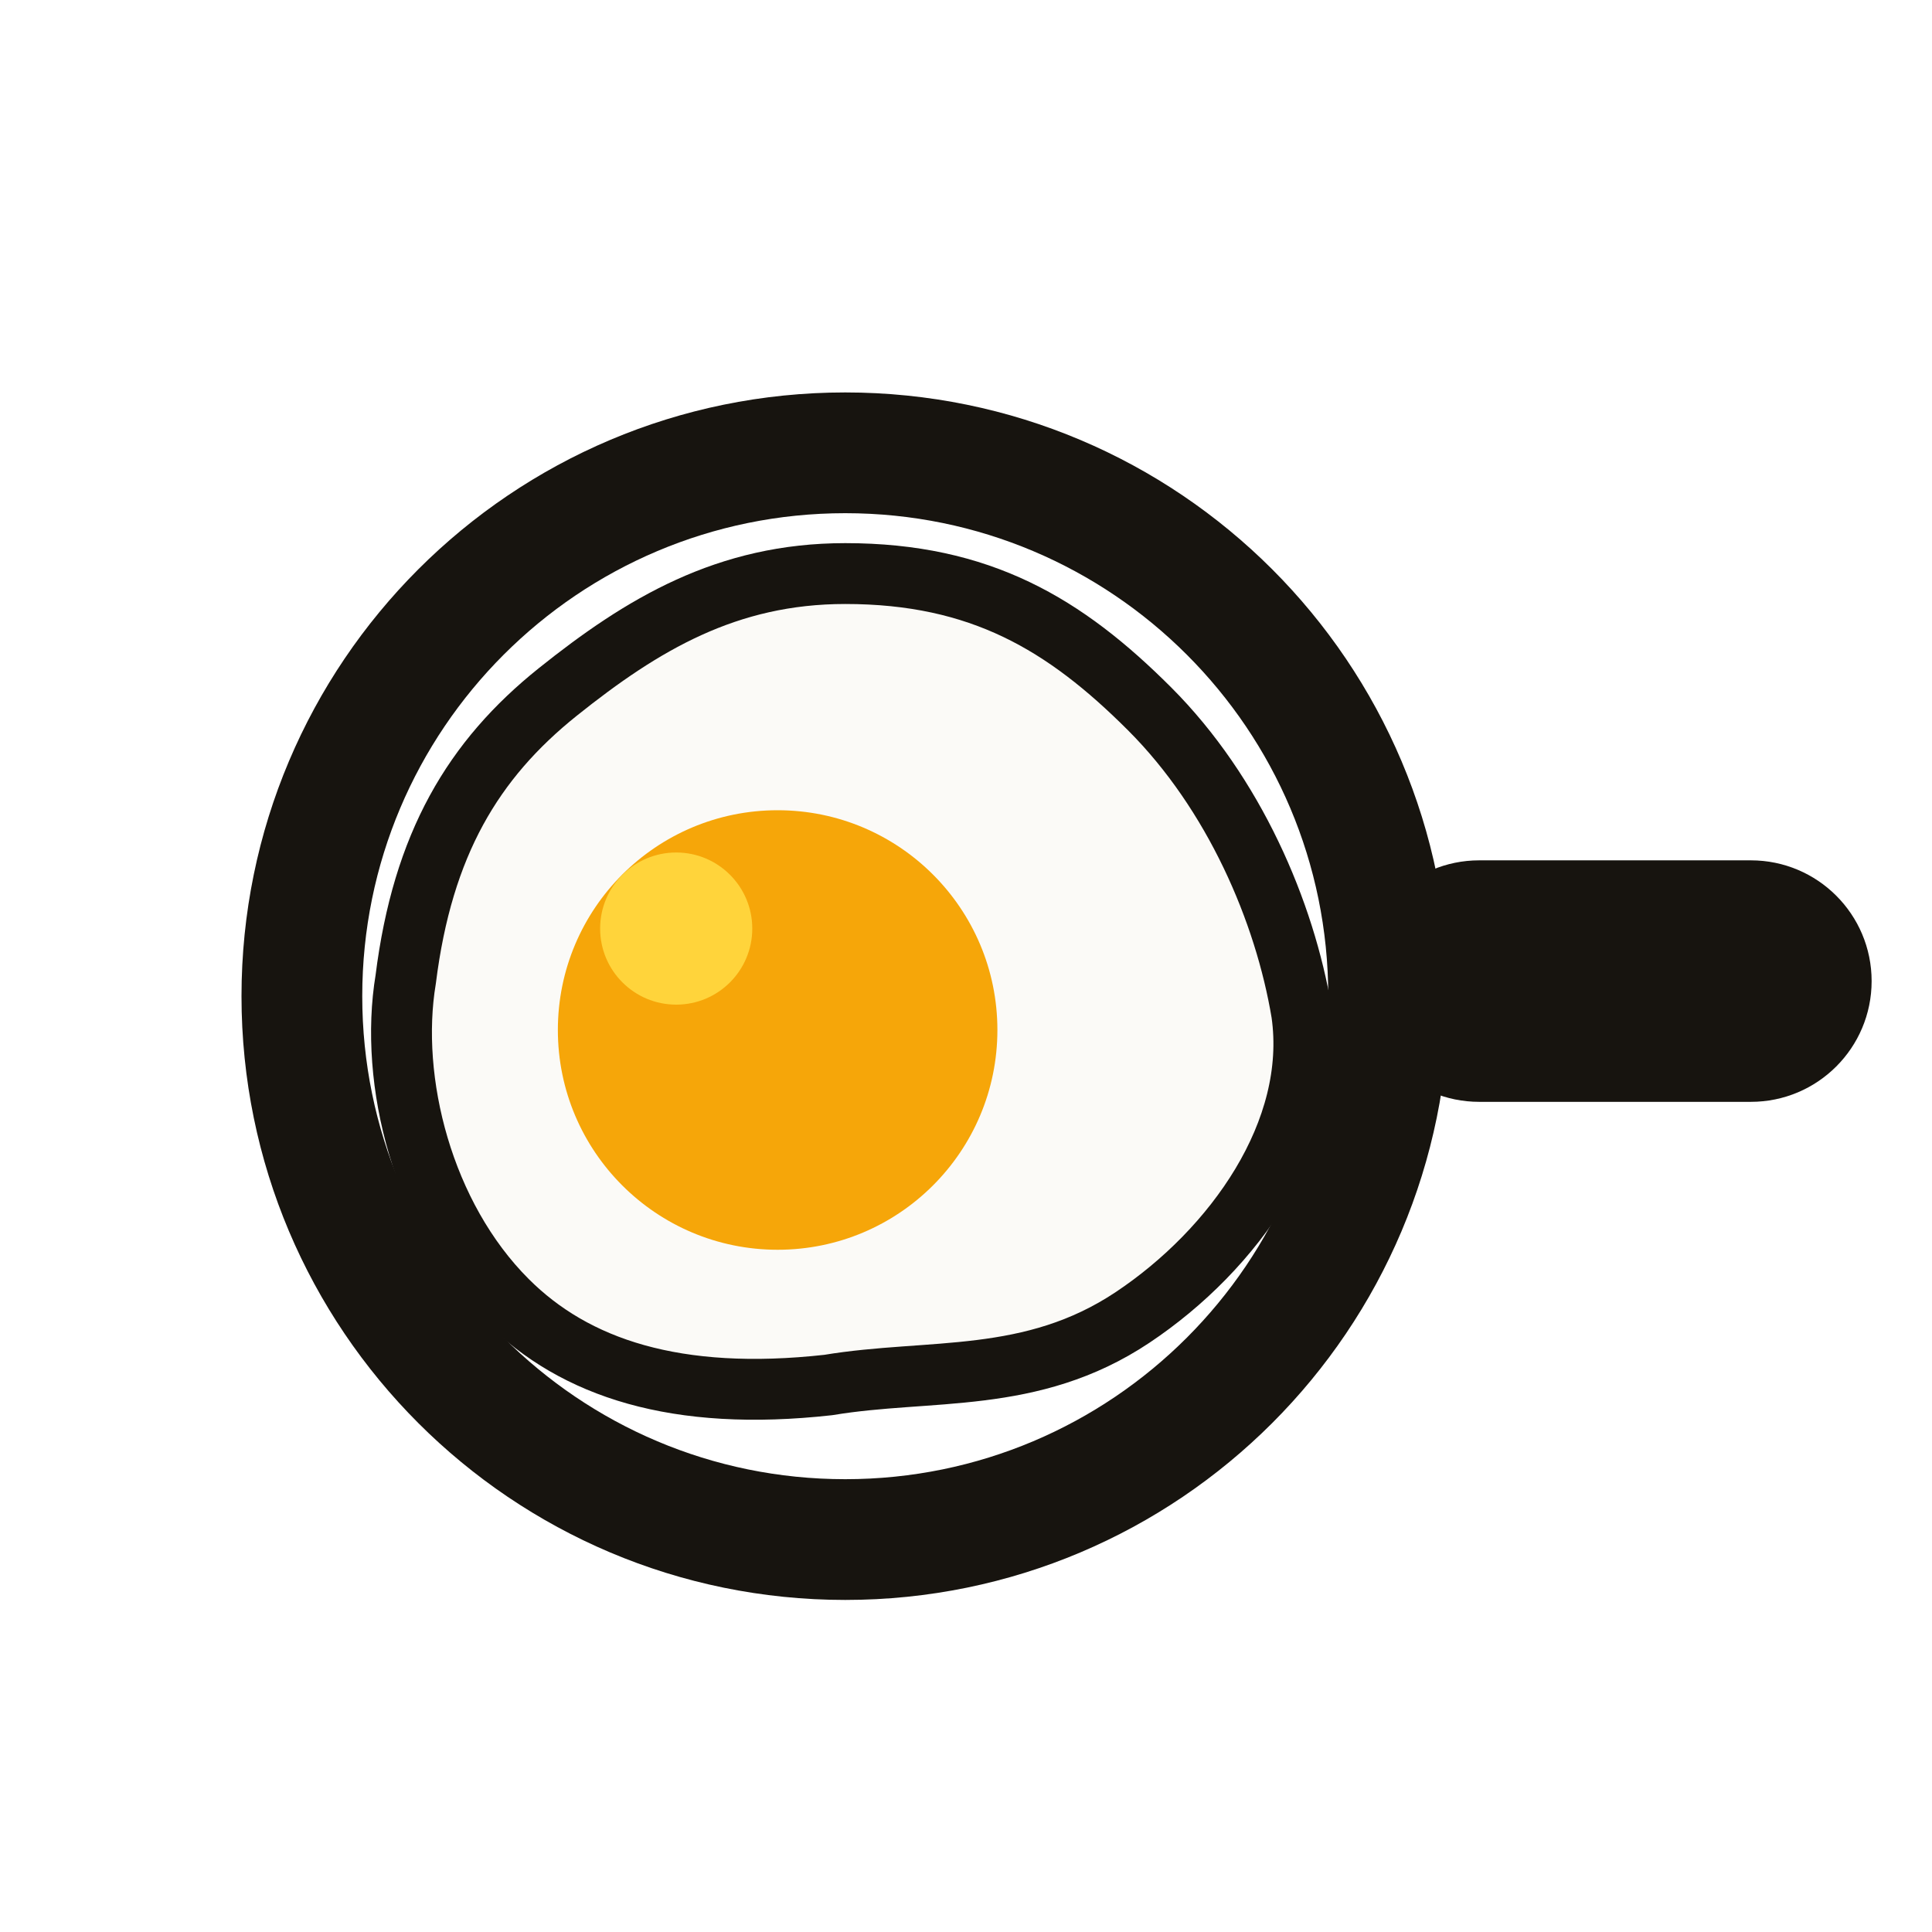
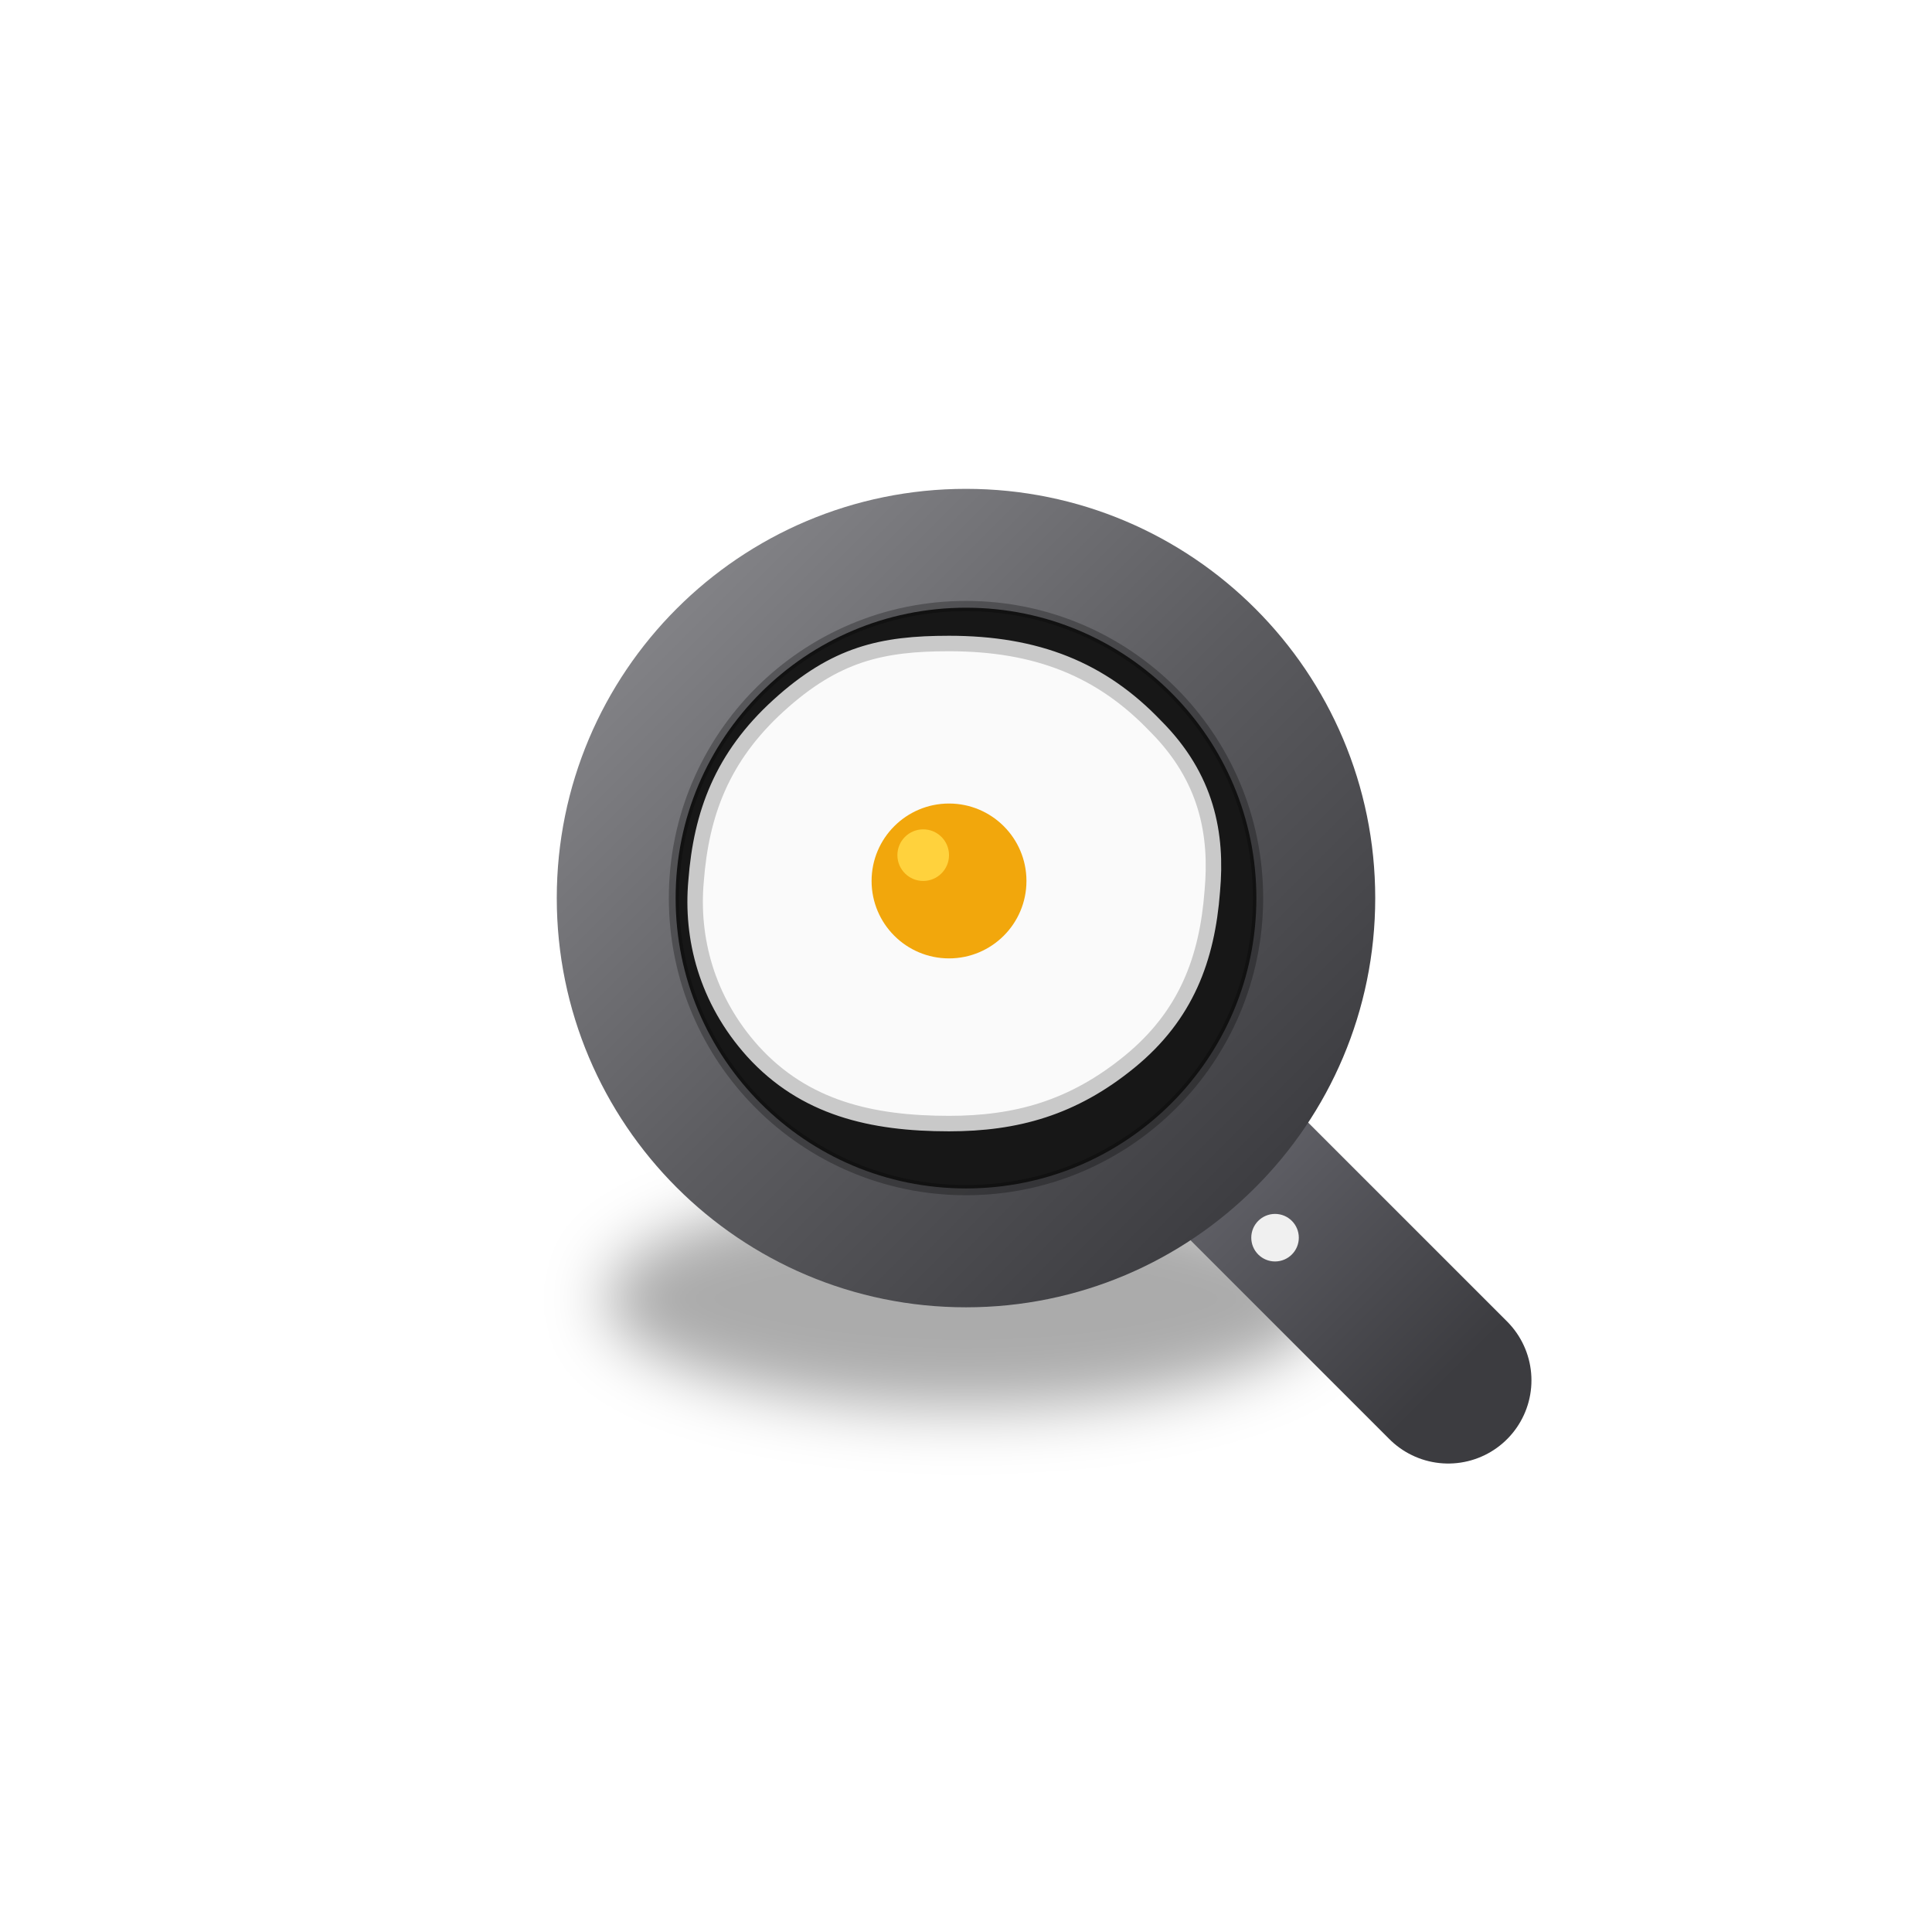
- <svg xmlns="http://www.w3.org/2000/svg" viewBox="0 0 128 128" role="img" aria-label="FoodPlay">
-   <rect x="90" y="57" width="34" height="16" rx="8" fill="#17140f" />
-   <circle cx="56" cy="66" r="36" fill="none" stroke="#17140f" stroke-width="8" />
-   <g transform="translate(56 66) scale(1.12) translate(-56 -66)">
-     <path d="M56 41C64 41 69 44 74 49 79 54 82 61 83 67 84 74 79 81 73 85 67 89 61 88 55 89 46 90 40 88 36 84 31 79 29 71 30 65 31 57 34 52 39 48 44 44 49 41 56 41Z" fill="#fbfaf7" stroke="#17140f" stroke-width="3.6" stroke-linejoin="round" />
-     <circle cx="52" cy="68" r="13" fill="#f6a609" />
-     <circle cx="46" cy="62" r="4.5" fill="#ffd43b" />
+ <svg xmlns="http://www.w3.org/2000/svg" width="1024" height="1024" viewBox="0 0 1024 1024">
+   <g transform="translate(512 476) scale(0.9) translate(-512 -476)">
+     <defs>
+       <linearGradient id="rimGrad" x1="0" y1="0" x2="1" y2="1">
+         <stop offset="0" stop-color="#8a8a8e" />
+         <stop offset="0.5" stop-color="#5c5c60" />
+         <stop offset="1" stop-color="#37373b" />
+       </linearGradient>
+       <linearGradient id="handleGrad" x1="0" y1="0" x2="1" y2="1">
+         <stop offset="0" stop-color="#67676e" />
+         <stop offset="1" stop-color="#3c3c40" />
+       </linearGradient>
+       <filter id="soft" x="-40%" y="-40%" width="180%" height="180%">
+         <feGaussianBlur stdDeviation="18" />
+       </filter>
+     </defs>
+     <ellipse cx="512" cy="712" rx="212" ry="64" fill="#000" opacity="0.33" filter="url(#soft)" />
+     <g transform="translate(502 472) scale(1.52) translate(-486 -452)">
+       <path d="M486 356c34 0 59 10 80 32 20 20 24 42 22 64-2 26-10 48-32 66-22 18-44 24-70 24-30 0-56-6-76-28-18-20-24-44-22-66 2-26 10-48 32-68 22-20 40-24 66-24Z" fill="#000" opacity="0.20" filter="url(#soft)" transform="translate(0 16)" />
+     </g>
+     <path d="M646 610 796 760" stroke="url(#handleGrad)" stroke-width="98" stroke-linecap="round" />
+     <circle cx="694" cy="676" r="14" fill="#f0f0f0" />
+     <circle cx="512" cy="476" r="206" fill="#171717" stroke="url(#rimGrad)" stroke-width="70" />
+     <circle cx="512" cy="476" r="172" fill="none" stroke="#000" stroke-opacity="0.28" stroke-width="6" />
+     <g transform="translate(502 472) scale(1.52) translate(-486 -452)">
+       <path d="M486 356c34 0 59 10 80 32 20 20 24 42 22 64-2 26-10 48-32 66-22 18-44 24-70 24-30 0-56-6-76-28-18-20-24-44-22-66 2-26 10-48 32-68 22-20 40-24 66-24Z" fill="#fafafa" stroke="#c9c9c9" stroke-width="6" />
+       <circle cx="486" cy="448" r="30" fill="#f2a70c" />
+       <circle cx="476" cy="438" r="10" fill="#ffd23d" />
+     </g>
  </g>
</svg>
